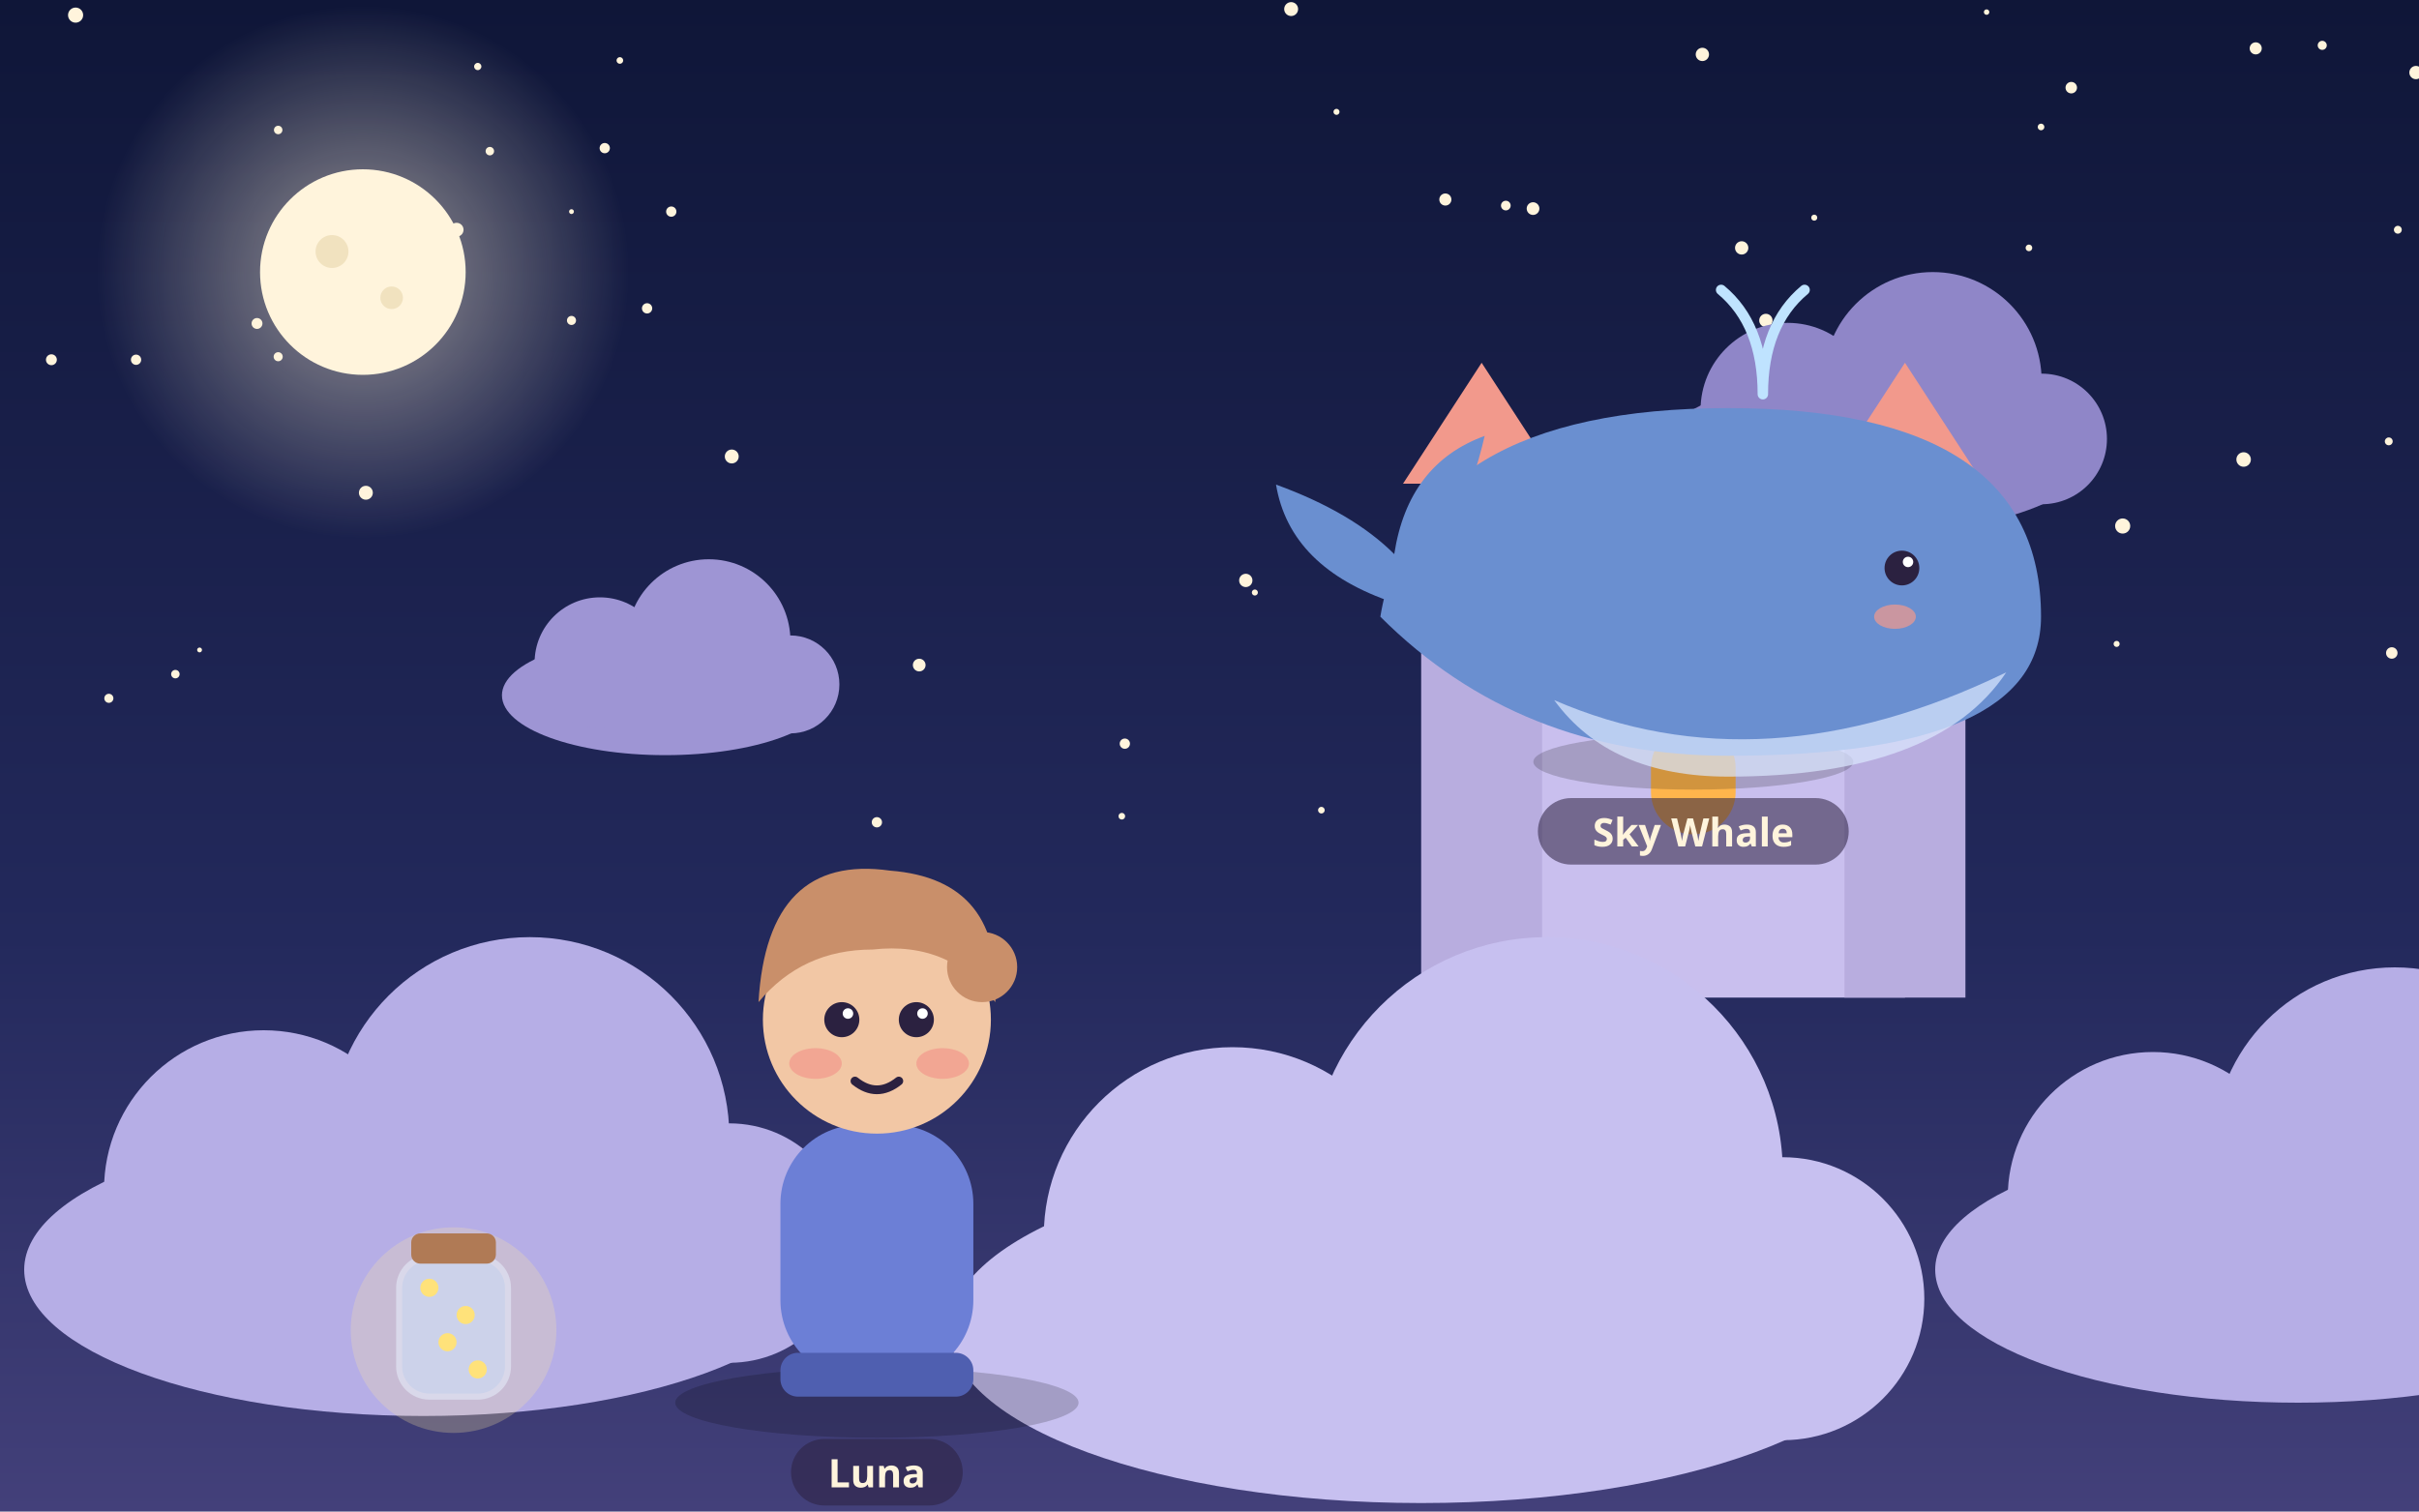
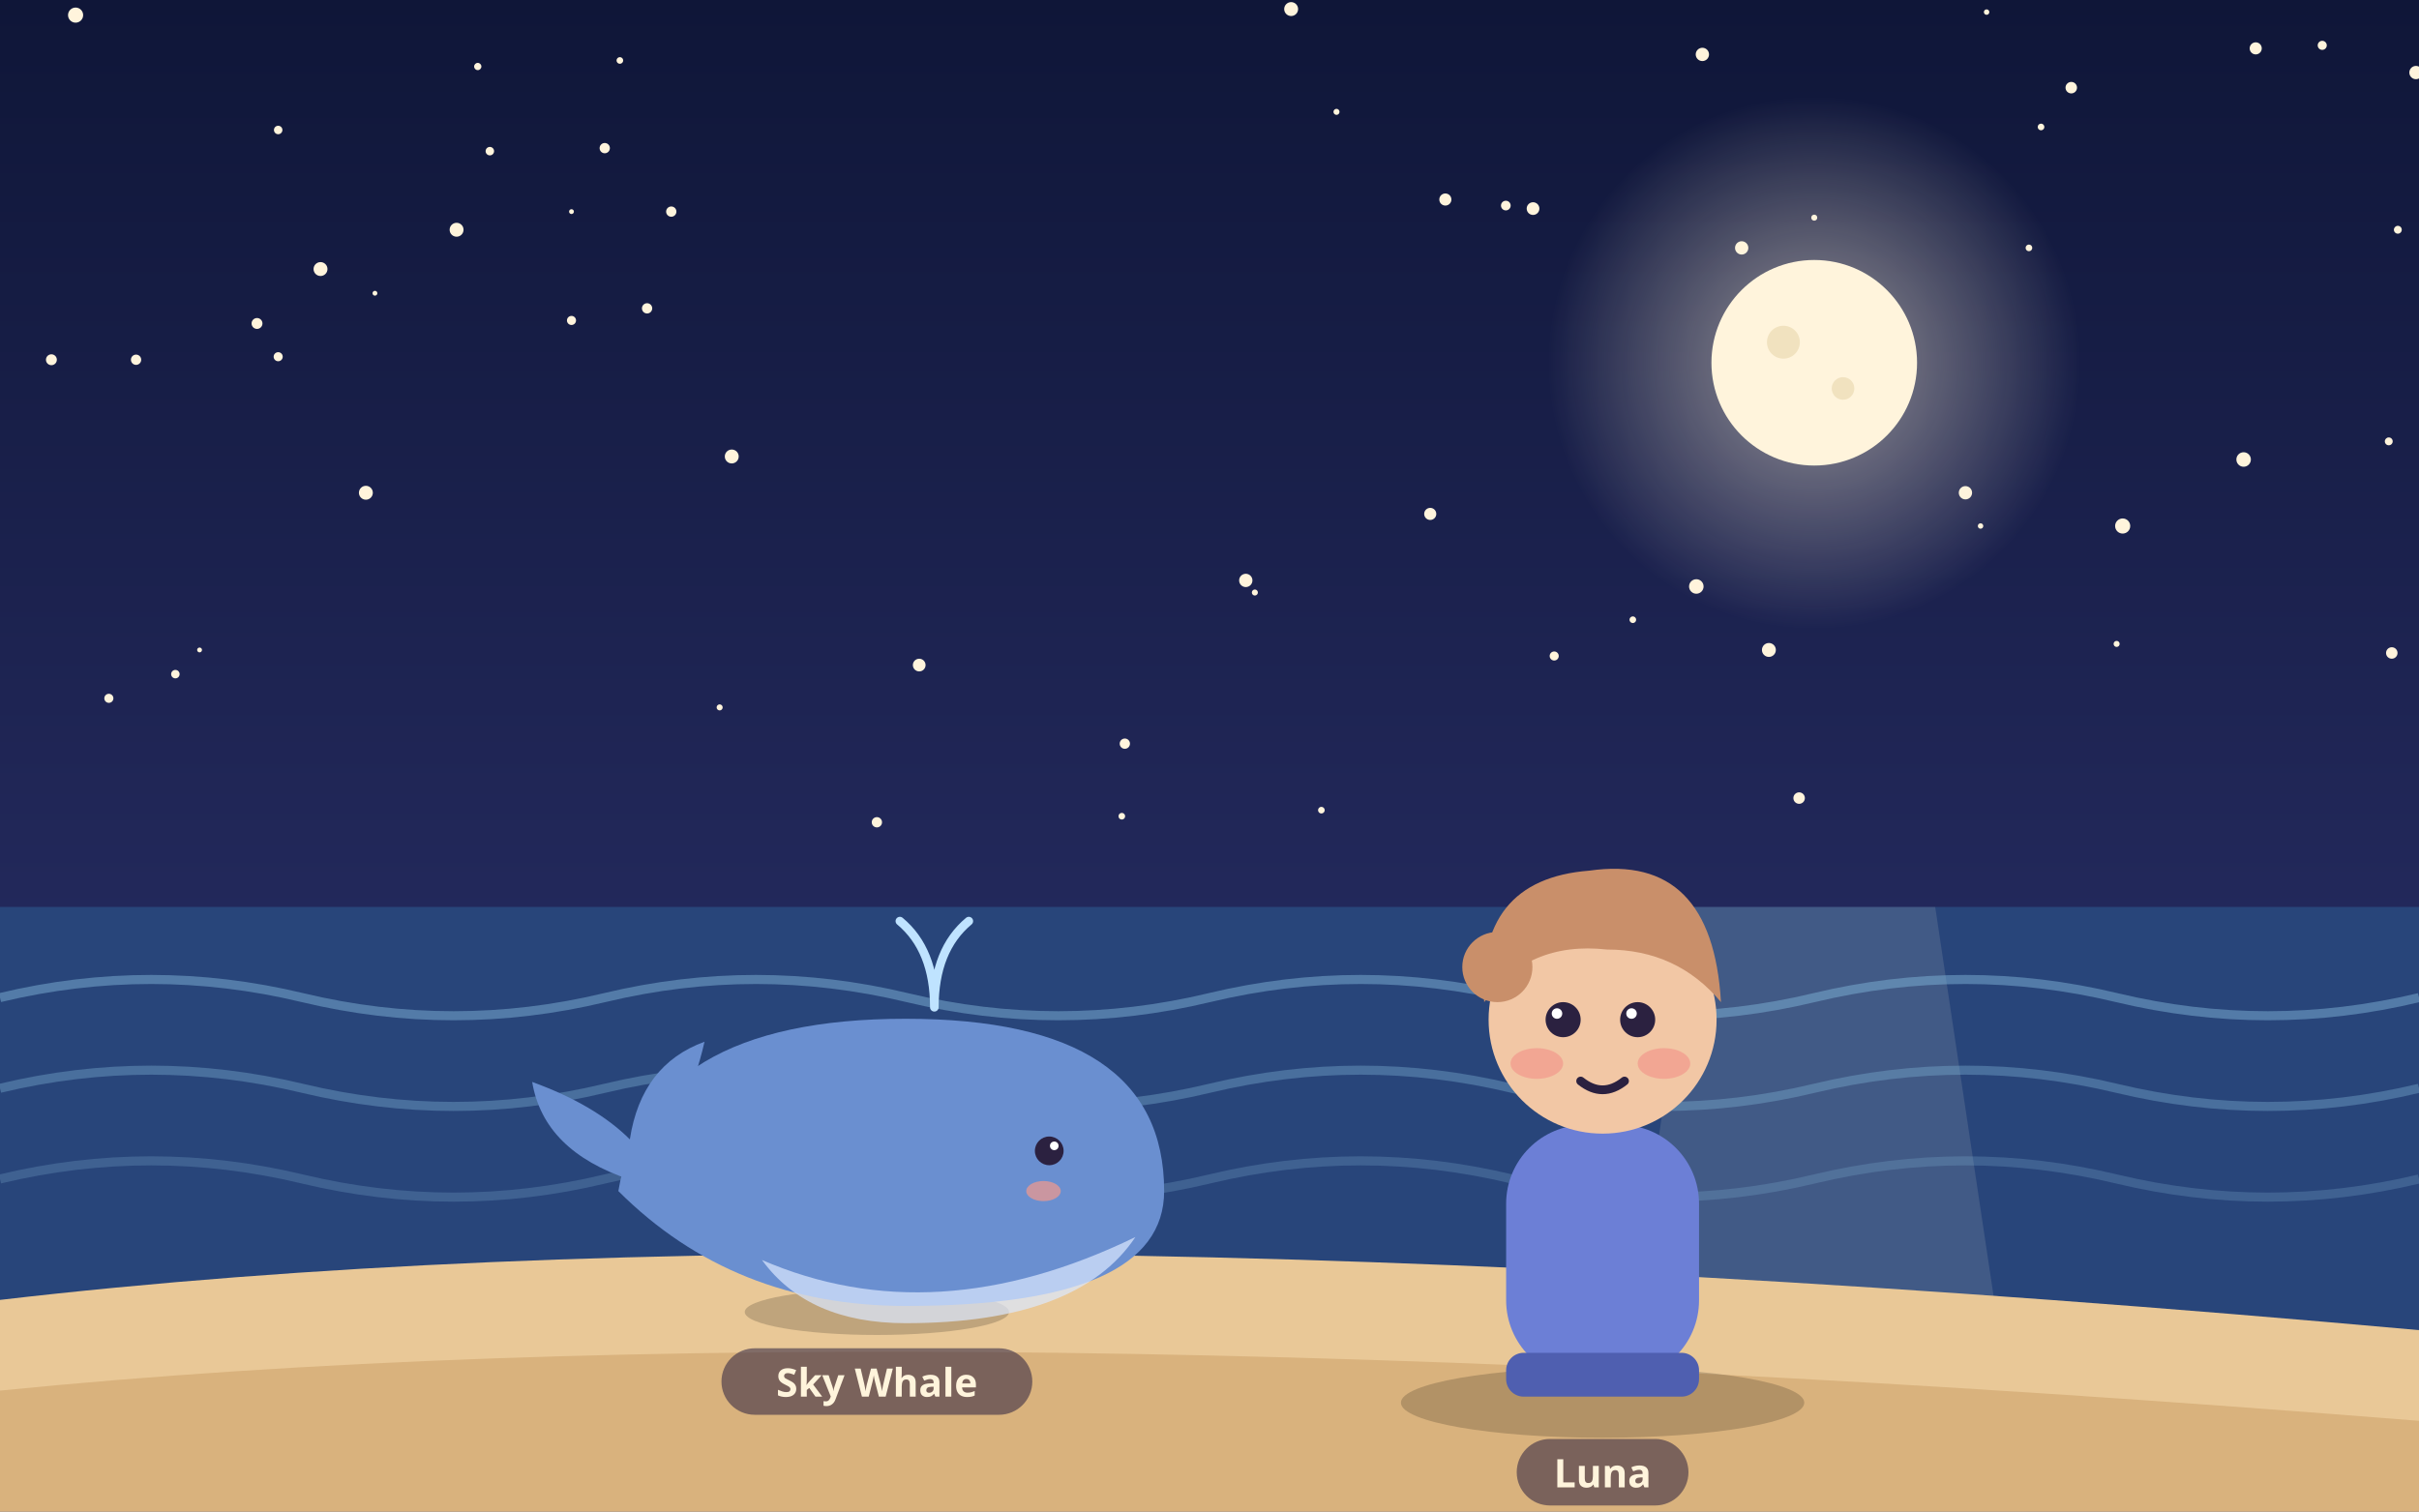
<svg xmlns="http://www.w3.org/2000/svg" viewBox="0 0 800 500" preserveAspectRatio="xMidYMid slice" role="img" aria-label="Illustration">
  <style>
.tw{animation:tw 3s ease-in-out infinite}@keyframes tw{0%,100%{opacity:.35}50%{opacity:1}}
.bob{animation:bob 3.6s ease-in-out infinite}@keyframes bob{0%,100%{transform:translateY(0)}50%{transform:translateY(-5px)}}
.glow{animation:glow 2.8s ease-in-out infinite}@keyframes glow{0%,100%{opacity:.8}50%{opacity:1}}
.drift{animation:drift 14s ease-in-out infinite alternate}@keyframes drift{from{transform:translateX(-12px)}to{transform:translateX(12px)}}
.sway{transform-box:fill-box;transform-origin:bottom center;animation:sway 5s ease-in-out infinite}@keyframes sway{0%,100%{transform:rotate(-3deg)}50%{transform:rotate(3deg)}}
.wave{animation:wave 6s ease-in-out infinite}@keyframes wave{0%,100%{transform:translateX(0)}50%{transform:translateX(-30px)}}
.snow{animation:snow 8s linear infinite}@keyframes snow{from{transform:translateY(-40px)}to{transform:translateY(120px)}}
.bubble{animation:bubble 6s linear infinite}@keyframes bubble{from{transform:translateY(0);opacity:.8}to{transform:translateY(-300px);opacity:0}}
.win{animation:glow 4s ease-in-out infinite}
.flap{transform-box:fill-box;transform-origin:bottom right;animation:flap 1.6s ease-in-out infinite}@keyframes flap{0%,100%{transform:rotate(0)}50%{transform:rotate(-10deg)}}
@media (prefers-reduced-motion: reduce){*{animation:none!important}}
</style>
  <defs>
-     <linearGradient id="sky-jlfqo" x1="0" y1="0" x2="0" y2="1">
+     <linearGradient id="sky-jftxc" x1="0" y1="0" x2="0" y2="1">
      <stop offset="0" stop-color="#0f1638" />
      <stop offset="0.62" stop-color="#23295c" />
      <stop offset="1" stop-color="#43407a" />
    </linearGradient>
-     <radialGradient id="glow-jlfqo" cx="0.5" cy="0.5" r="0.5">
+     <radialGradient id="glow-jftxc" cx="0.5" cy="0.5" r="0.5">
      <stop offset="0" stop-color="#ffb54c" stop-opacity="0.9" />
      <stop offset="1" stop-color="#ffb54c" stop-opacity="0" />
    </radialGradient>
-     <radialGradient id="moonglow-jlfqo" cx="0.5" cy="0.5" r="0.5">
+     <radialGradient id="moonglow-jftxc" cx="0.5" cy="0.5" r="0.5">
      <stop offset="0" stop-color="#fff4dc" stop-opacity="0.55" />
      <stop offset="1" stop-color="#fff4dc" stop-opacity="0" />
    </radialGradient>
  </defs>
-   <rect width="800" height="500" fill="url(#sky-jlfqo)" />
+   <rect width="800" height="500" fill="url(#sky-jftxc)" />
  <circle class="tw" style="animation-duration:3.3s;animation-delay:-1.3s" cx="214" cy="102" r="1.7" fill="#fff4dc" />
  <circle class="tw" style="animation-duration:6.0s;animation-delay:-3.0s" cx="650" cy="163" r="2.2" fill="#fff4dc" />
  <circle class="tw" style="animation-duration:2.6s;animation-delay:-2.2s" cx="746" cy="16" r="2.0" fill="#fff4dc" />
  <circle class="tw" style="animation-duration:4.1s;animation-delay:-2.9s" cx="106" cy="89" r="2.3" fill="#fff4dc" />
  <circle class="tw" style="animation-duration:3.7s;animation-delay:-2.2s" cx="66" cy="215" r="0.8" fill="#fff4dc" />
  <circle class="tw" style="animation-duration:5.6s;animation-delay:-3.9s" cx="584" cy="106" r="2.2" fill="#fff4dc" />
  <circle class="tw" style="animation-duration:4.7s;animation-delay:-1.2s" cx="600" cy="72" r="1.0" fill="#fff4dc" />
  <circle class="tw" style="animation-duration:5.9s;animation-delay:-1.4s" cx="563" cy="18" r="2.2" fill="#fff4dc" />
  <circle class="tw" style="animation-duration:3.1s;animation-delay:-3.8s" cx="304" cy="220" r="2.1" fill="#fff4dc" />
  <circle class="tw" style="animation-duration:4.6s;animation-delay:-3.0s" cx="685" cy="29" r="1.9" fill="#fff4dc" />
  <circle class="tw" style="animation-duration:2.5s;animation-delay:-1.1s" cx="17" cy="119" r="1.8" fill="#fff4dc" />
  <circle class="tw" style="animation-duration:4.4s;animation-delay:-0.8s" cx="768" cy="15" r="1.5" fill="#fff4dc" />
  <circle class="tw" style="animation-duration:5.9s;animation-delay:-3.0s" cx="478" cy="66" r="2.0" fill="#fff4dc" />
  <circle class="tw" style="animation-duration:4.3s;animation-delay:-3.7s" cx="238" cy="234" r="1.0" fill="#fff4dc" />
  <circle class="tw" style="animation-duration:4.8s;animation-delay:-2.3s" cx="442" cy="37" r="1.0" fill="#fff4dc" />
  <circle class="tw" style="animation-duration:5.1s;animation-delay:-2.0s" cx="576" cy="82" r="2.2" fill="#fff4dc" />
  <circle class="tw" style="animation-duration:2.8s;animation-delay:-3.7s" cx="92" cy="43" r="1.4" fill="#fff4dc" />
  <circle class="tw" style="animation-duration:4.0s;animation-delay:-2.8s" cx="25" cy="5" r="2.5" fill="#fff4dc" />
  <circle class="tw" style="animation-duration:3.1s;animation-delay:-0.6s" cx="124" cy="97" r="0.8" fill="#fff4dc" />
  <circle class="tw" style="animation-duration:5.7s;animation-delay:-0.7s" cx="58" cy="223" r="1.4" fill="#fff4dc" />
  <circle class="tw" style="animation-duration:3.6s;animation-delay:-2.0s" cx="151" cy="76" r="2.3" fill="#fff4dc" />
  <circle class="tw" style="animation-duration:4.7s;animation-delay:-1.7s" cx="200" cy="49" r="1.7" fill="#fff4dc" />
  <circle class="tw" style="animation-duration:5.9s;animation-delay:-0.4s" cx="92" cy="118" r="1.5" fill="#fff4dc" />
  <circle class="tw" style="animation-duration:2.8s;animation-delay:-1.0s" cx="85" cy="107" r="1.8" fill="#fff4dc" />
  <circle class="tw" style="animation-duration:4.6s;animation-delay:-1.2s" cx="742" cy="152" r="2.4" fill="#fff4dc" />
  <circle class="tw" style="animation-duration:5.8s;animation-delay:-2.3s" cx="437" cy="268" r="1.1" fill="#fff4dc" />
  <circle class="tw" style="animation-duration:4.6s;animation-delay:-1.0s" cx="242" cy="151" r="2.3" fill="#fff4dc" />
  <circle class="tw" style="animation-duration:4.1s;animation-delay:-0.7s" cx="507" cy="69" r="2.1" fill="#fff4dc" />
  <circle class="tw" style="animation-duration:3.8s;animation-delay:-1.1s" cx="702" cy="174" r="2.5" fill="#fff4dc" />
  <circle class="tw" style="animation-duration:2.7s;animation-delay:-1.9s" cx="657" cy="4" r="0.9" fill="#fff4dc" />
  <circle class="tw" style="animation-duration:3.8s;animation-delay:-0.7s" cx="162" cy="50" r="1.4" fill="#fff4dc" />
  <circle class="tw" style="animation-duration:3.1s;animation-delay:-2.7s" cx="514" cy="217" r="1.5" fill="#fff4dc" />
  <circle class="tw" style="animation-duration:5.2s;animation-delay:-2.5s" cx="791" cy="216" r="1.9" fill="#fff4dc" />
  <circle class="tw" style="animation-duration:5.6s;animation-delay:-1.8s" cx="189" cy="70" r="0.8" fill="#fff4dc" />
  <circle class="tw" style="animation-duration:3.2s;animation-delay:-2.8s" cx="415" cy="196" r="1.0" fill="#fff4dc" />
  <circle class="tw" style="animation-duration:2.0s;animation-delay:-2.1s" cx="793" cy="76" r="1.3" fill="#fff4dc" />
  <circle class="tw" style="animation-duration:5.6s;animation-delay:-2.0s" cx="540" cy="205" r="1.1" fill="#fff4dc" />
  <circle class="tw" style="animation-duration:3.5s;animation-delay:-1.2s" cx="799" cy="24" r="2.2" fill="#fff4dc" />
  <circle class="tw" style="animation-duration:2.8s;animation-delay:-3.9s" cx="205" cy="20" r="1.1" fill="#fff4dc" />
  <circle class="tw" style="animation-duration:4.0s;animation-delay:-1.7s" cx="473" cy="170" r="2.0" fill="#fff4dc" />
  <circle class="tw" style="animation-duration:3.8s;animation-delay:-0.8s" cx="427" cy="3" r="2.3" fill="#fff4dc" />
  <circle class="tw" style="animation-duration:3.6s;animation-delay:-0.0s" cx="371" cy="270" r="1.1" fill="#fff4dc" />
  <circle class="tw" style="animation-duration:2.7s;animation-delay:-2.3s" cx="158" cy="22" r="1.2" fill="#fff4dc" />
  <circle class="tw" style="animation-duration:5.8s;animation-delay:-1.3s" cx="121" cy="163" r="2.3" fill="#fff4dc" />
  <circle class="tw" style="animation-duration:5.3s;animation-delay:-1.9s" cx="412" cy="192" r="2.2" fill="#fff4dc" />
  <circle class="tw" style="animation-duration:5.4s;animation-delay:-0.6s" cx="189" cy="106" r="1.5" fill="#fff4dc" />
  <circle class="tw" style="animation-duration:4.7s;animation-delay:-0.6s" cx="222" cy="70" r="1.7" fill="#fff4dc" />
  <circle class="tw" style="animation-duration:3.5s;animation-delay:-3.6s" cx="595" cy="264" r="1.9" fill="#fff4dc" />
  <circle class="tw" style="animation-duration:3.6s;animation-delay:-3.2s" cx="561" cy="194" r="2.4" fill="#fff4dc" />
  <circle class="tw" style="animation-duration:3.6s;animation-delay:-1.8s" cx="372" cy="246" r="1.7" fill="#fff4dc" />
  <circle class="tw" style="animation-duration:2.5s;animation-delay:-0.5s" cx="290" cy="272" r="1.7" fill="#fff4dc" />
  <circle class="tw" style="animation-duration:4.1s;animation-delay:-2.0s" cx="585" cy="215" r="2.3" fill="#fff4dc" />
  <circle class="tw" style="animation-duration:2.3s;animation-delay:-3.7s" cx="675" cy="42" r="1.1" fill="#fff4dc" />
  <circle class="tw" style="animation-duration:3.8s;animation-delay:-1.9s" cx="655" cy="174" r="0.9" fill="#fff4dc" />
  <circle class="tw" style="animation-duration:4.0s;animation-delay:-1.2s" cx="45" cy="119" r="1.7" fill="#fff4dc" />
  <circle class="tw" style="animation-duration:4.1s;animation-delay:-2.0s" cx="36" cy="231" r="1.5" fill="#fff4dc" />
  <circle class="tw" style="animation-duration:4.8s;animation-delay:-0.4s" cx="700" cy="213" r="1.0" fill="#fff4dc" />
  <circle class="tw" style="animation-duration:2.7s;animation-delay:-1.8s" cx="498" cy="68" r="1.6" fill="#fff4dc" />
  <circle class="tw" style="animation-duration:2.3s;animation-delay:-0.2s" cx="671" cy="82" r="1.1" fill="#fff4dc" />
  <circle class="tw" style="animation-duration:4.1s;animation-delay:-1.4s" cx="790" cy="146" r="1.3" fill="#fff4dc" />
-   <circle cx="120" cy="90" r="88.4" fill="url(#moonglow-jlfqo)" />
-   <circle cx="120" cy="90" r="34" fill="#fff4dc" />
-   <circle cx="109.8" cy="83.2" r="5.44" fill="#f1e2bf" />
-   <circle cx="129.52" cy="98.5" r="3.74" fill="#f1e2bf" />
-   <g class="drift" transform="translate(620 150) scale(1.2)">
-     <g>
-       <ellipse cx="0" cy="0" rx="60" ry="22" fill="#8f86c8" />
-       <circle cx="-24" cy="-12" r="24" fill="#8f86c8" />
-       <circle cx="16" cy="-20" r="30" fill="#8f86c8" />
-       <circle cx="46" cy="-4" r="18" fill="#8f86c8" />
+   <circle cx="600" cy="120" r="88.4" fill="url(#moonglow-jftxc)" />
+   <circle cx="600" cy="120" r="34" fill="#fff4dc" />
+   <circle cx="589.8" cy="113.2" r="5.44" fill="#f1e2bf" />
+   <circle cx="609.52" cy="128.5" r="3.74" fill="#f1e2bf" />
+   <rect y="300" width="800" height="200" fill="#28457a" />
+   <path d="M560 300 h80 l30 200 h-140 z" fill="#fff4dc" opacity="0.12" />
+   <path class="wave" d="M0 330 q 50 -12 100 0 t 100 0 t 100 0 t 100 0 t 100 0 t 100 0 t 100 0 t 100 0" stroke="#7fb3d6" stroke-opacity="0.5" stroke-width="3" fill="none" />
+   <path class="wave" d="M0 360 q 50 -12 100 0 t 100 0 t 100 0 t 100 0 t 100 0 t 100 0 t 100 0 t 100 0" stroke="#7fb3d6" stroke-opacity="0.38" stroke-width="3" fill="none" />
+   <path class="wave" d="M0 390 q 50 -12 100 0 t 100 0 t 100 0 t 100 0 t 100 0 t 100 0 t 100 0 t 100 0" stroke="#7fb3d6" stroke-opacity="0.26" stroke-width="3" fill="none" />
+   <path d="M0 430 Q 300 395 800 440 L800 500 L0 500 Z" fill="#e9c897" />
+   <path d="M0 460 Q 300 430 800 470 L800 500 L0 500 Z" fill="#d9b27d" />
+   <g transform="translate(290 432)">
+     <ellipse cx="0" cy="2" rx="43.7" ry="7.6" fill="#000" opacity="0.18" />
+     <g class="bob" style="animation-delay:-0s">
+       <g transform="scale(0.95 0.95)">
+         <path d="M-90 -40 q 10 -60 100 -60 q 90 0 90 60 q 0 40 -90 40 q -60 0 -100 -40z" fill="#6a8fd0" />
+         <path d="M-86 -44 q -30 -10 -34 -34 q 22 8 34 20 q 4 -26 26 -34 q -6 26 -22 48z" fill="#6a8fd0" />
+         <path d="M-40 -16 q 60 26 130 -8 q -20 30 -80 30 q -34 0 -50 -22z" fill="#dce8ff" opacity="0.7" />
+         <circle cx="60" cy="-54" r="5" fill="#2b2140" />
+         <circle cx="61.75" cy="-55.75" r="1.5" fill="#fff" />
+         <ellipse cx="58" cy="-40" rx="6" ry="3.5" fill="#f2998c" opacity="0.7" />
+         <path d="M20 -104 q 0 -20 -12 -30 M20 -104 q 0 -20 12 -30" stroke="#bfe3ff" stroke-width="3" fill="none" stroke-linecap="round" />
+       </g>
+     </g>
+     <g transform="translate(0 16)">
+       <rect x="-51.4" y="-2" width="102.8" height="22" rx="11" fill="#2b2140" opacity="0.55" />
+       <text x="0" y="14" text-anchor="middle" font-family="Nunito, 'Trebuchet MS', sans-serif" font-size="13" font-weight="700" fill="#fff4dc">Sky Whale</text>
    </g>
  </g>
-   <g class="drift" transform="translate(220 230) scale(0.9)">
-     <g>
-       <ellipse cx="0" cy="0" rx="60" ry="22" fill="#9e95d4" />
-       <circle cx="-24" cy="-12" r="24" fill="#9e95d4" />
-       <circle cx="16" cy="-20" r="30" fill="#9e95d4" />
-       <circle cx="46" cy="-4" r="18" fill="#9e95d4" />
-     </g>
-   </g>
-   <g transform="translate(560 330)">
-     <rect x="-70" y="-120" width="140" height="120" fill="#c9bfee" />
-     <rect x="-90" y="-170" width="40" height="170" fill="#b8addf" />
-     <rect x="50" y="-170" width="40" height="170" fill="#b8addf" />
-     <path d="M-96 -170 L-70 -210 L-44 -170 Z M44 -170 L70 -210 L96 -170 Z" fill="#f2998c" />
-     <rect class="win" x="-14" y="-90" width="28" height="36" rx="14" fill="#ffb54c" />
-   </g>
-   <g class="" transform="translate(140 420) scale(2.2)">
-     <g>
-       <ellipse cx="0" cy="0" rx="60" ry="22" fill="#b6aee6" />
-       <circle cx="-24" cy="-12" r="24" fill="#b6aee6" />
-       <circle cx="16" cy="-20" r="30" fill="#b6aee6" />
-       <circle cx="46" cy="-4" r="18" fill="#b6aee6" />
-     </g>
-   </g>
-   <g class="" transform="translate(470 440) scale(2.6)">
-     <g>
-       <ellipse cx="0" cy="0" rx="60" ry="22" fill="#c7c0f0" />
-       <circle cx="-24" cy="-12" r="24" fill="#c7c0f0" />
-       <circle cx="16" cy="-20" r="30" fill="#c7c0f0" />
-       <circle cx="46" cy="-4" r="18" fill="#c7c0f0" />
-     </g>
-   </g>
-   <g class="" transform="translate(760 420) scale(2)">
-     <g>
-       <ellipse cx="0" cy="0" rx="60" ry="22" fill="#b6aee6" />
-       <circle cx="-24" cy="-12" r="24" fill="#b6aee6" />
-       <circle cx="16" cy="-20" r="30" fill="#b6aee6" />
-       <circle cx="46" cy="-4" r="18" fill="#b6aee6" />
-     </g>
-   </g>
-   <g transform="translate(150 466)">
-     <circle class="glow" cx="0" cy="-26" r="34" fill="#ffe9a0" opacity="0.25" />
-     <rect x="-18" y="-50" width="36" height="46" rx="10" fill="#cfe8ff" opacity="0.5" stroke="#eaf4ff" stroke-width="2" />
-     <rect x="-14" y="-58" width="28" height="10" rx="3" fill="#b07a55" />
-     <circle class="tw" cx="-8" cy="-40" r="3" fill="#ffe27a" />
-     <circle class="tw" cx="4" cy="-31" r="3" fill="#ffe27a" />
-     <circle class="tw" cx="-2" cy="-22" r="3" fill="#ffe27a" />
-     <circle class="tw" cx="8" cy="-13" r="3" fill="#ffe27a" />
-   </g>
-   <g transform="translate(290 462)">
+   <g transform="translate(530 462)">
    <ellipse cx="0" cy="2" rx="66.7" ry="11.6" fill="#000" opacity="0.18" />
-     <g class="bob" style="animation-delay:-0s">
-       <g transform="scale(1.45 1.45)">
+     <g class="bob" style="animation-delay:-0.7s">
+       <g transform="scale(-1.45 1.45)">
        <rect x="-22" y="-62" width="44" height="58" rx="18" fill="#6c7fd6" />
        <rect x="-22" y="-10" width="44" height="10" rx="4" fill="#4f5fb0" />
        <circle cx="0" cy="-86" r="26" fill="#f2c7a5" />
        <path d="M-27 -90 q 2 -34 30 -30 q 26 2 24 30 q -10 -14 -28 -12 q -16 0 -26 12z" fill="#c98f6a" />
        <circle cx="24" cy="-98" r="8" fill="#c98f6a" />
        <circle cx="-8" cy="-86" r="4" fill="#2b2140" />
        <circle cx="-6.6" cy="-87.4" r="1.2" fill="#fff" />
        <circle cx="9" cy="-86" r="4" fill="#2b2140" />
        <circle cx="10.4" cy="-87.4" r="1.2" fill="#fff" />
        <ellipse cx="-14" cy="-76" rx="6" ry="3.5" fill="#f2998c" opacity="0.7" />
        <ellipse cx="15" cy="-76" rx="6" ry="3.5" fill="#f2998c" opacity="0.7" />
        <path d="M-5 -72 q 5 4 10 0" stroke="#2b2140" stroke-width="2" fill="none" stroke-linecap="round" />
      </g>
    </g>
    <g transform="translate(0 16)">
      <rect x="-28.4" y="-2" width="56.8" height="22" rx="11" fill="#2b2140" opacity="0.55" />
      <text x="0" y="14" text-anchor="middle" font-family="Nunito, 'Trebuchet MS', sans-serif" font-size="13" font-weight="700" fill="#fff4dc">Luna</text>
    </g>
  </g>
-   <g transform="translate(560 250)">
-     <ellipse cx="0" cy="2" rx="52.9" ry="9.2" fill="#000" opacity="0.18" />
-     <g class="bob" style="animation-delay:-0.7s">
-       <g transform="scale(1.15 1.15)">
-         <path d="M-90 -40 q 10 -60 100 -60 q 90 0 90 60 q 0 40 -90 40 q -60 0 -100 -40z" fill="#6a8fd0" />
-         <path d="M-86 -44 q -30 -10 -34 -34 q 22 8 34 20 q 4 -26 26 -34 q -6 26 -22 48z" fill="#6a8fd0" />
-         <path d="M-40 -16 q 60 26 130 -8 q -20 30 -80 30 q -34 0 -50 -22z" fill="#dce8ff" opacity="0.7" />
-         <circle cx="60" cy="-54" r="5" fill="#2b2140" />
-         <circle cx="61.75" cy="-55.75" r="1.5" fill="#fff" />
-         <ellipse cx="58" cy="-40" rx="6" ry="3.5" fill="#f2998c" opacity="0.7" />
-         <path d="M20 -104 q 0 -20 -12 -30 M20 -104 q 0 -20 12 -30" stroke="#bfe3ff" stroke-width="3" fill="none" stroke-linecap="round" />
-       </g>
-     </g>
-     <g transform="translate(0 16)">
-       <rect x="-51.4" y="-2" width="102.8" height="22" rx="11" fill="#2b2140" opacity="0.55" />
-       <text x="0" y="14" text-anchor="middle" font-family="Nunito, 'Trebuchet MS', sans-serif" font-size="13" font-weight="700" fill="#fff4dc">Sky Whale</text>
-     </g>
-   </g>
</svg>
